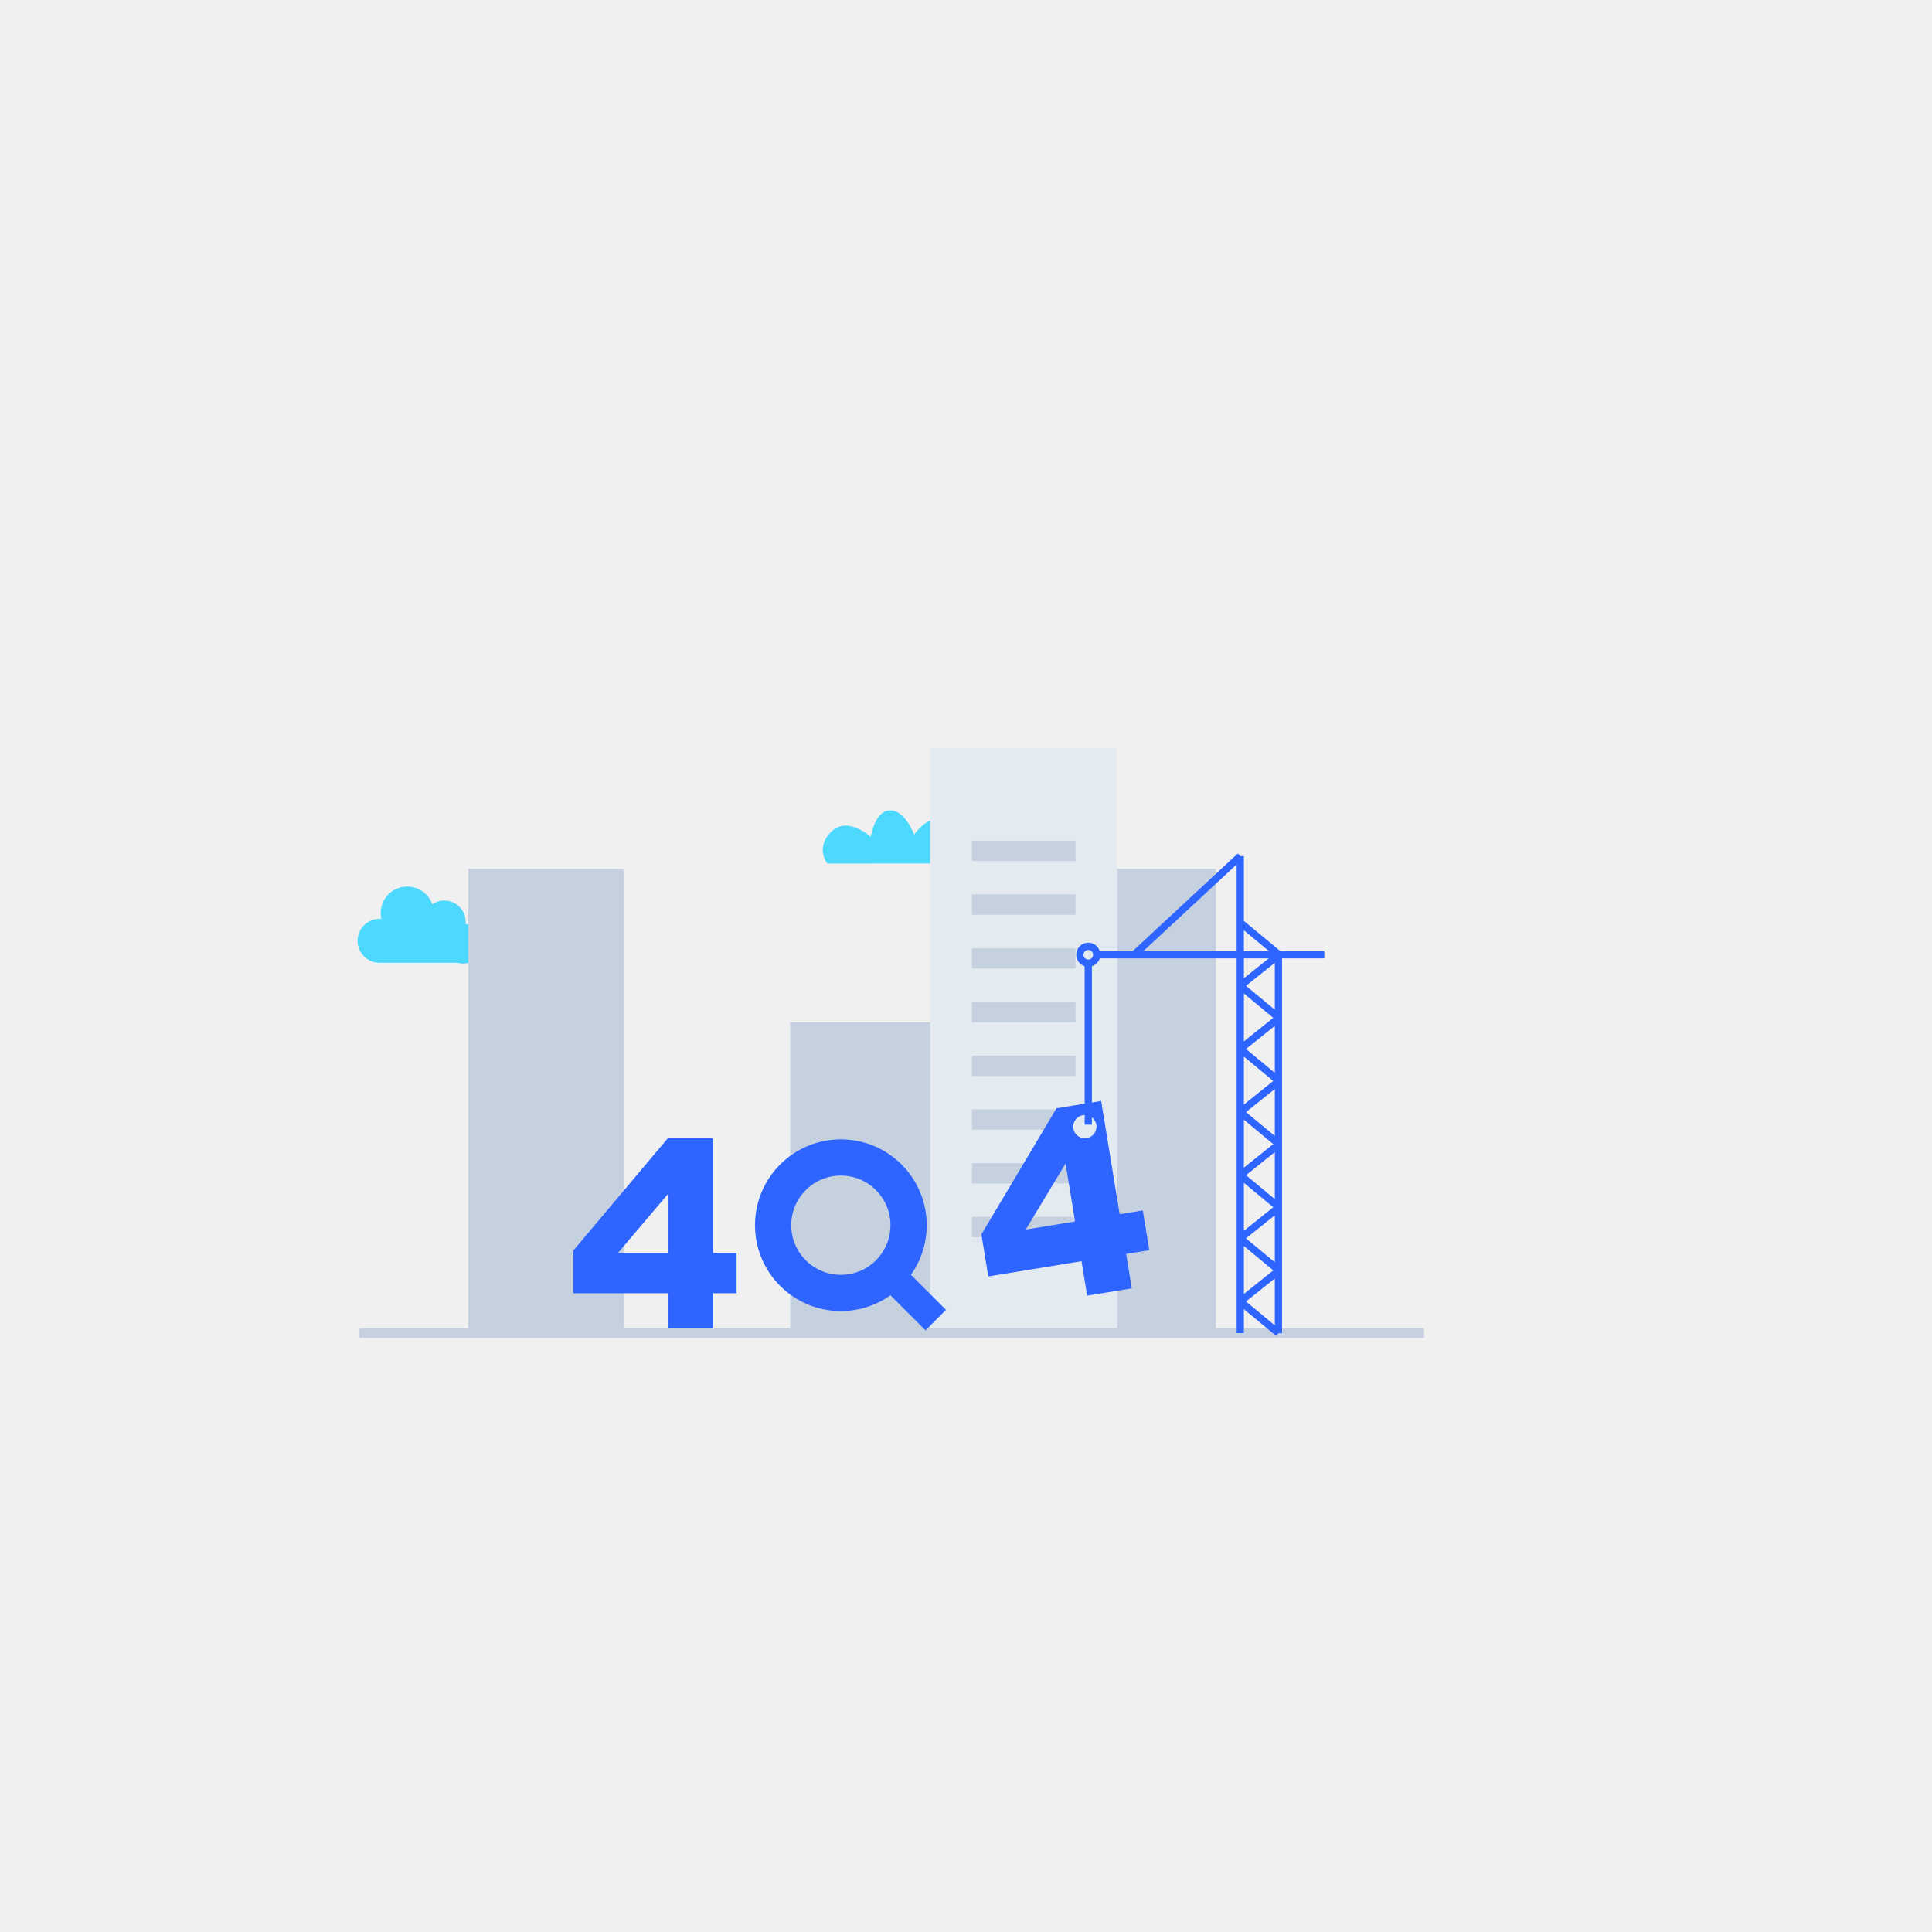
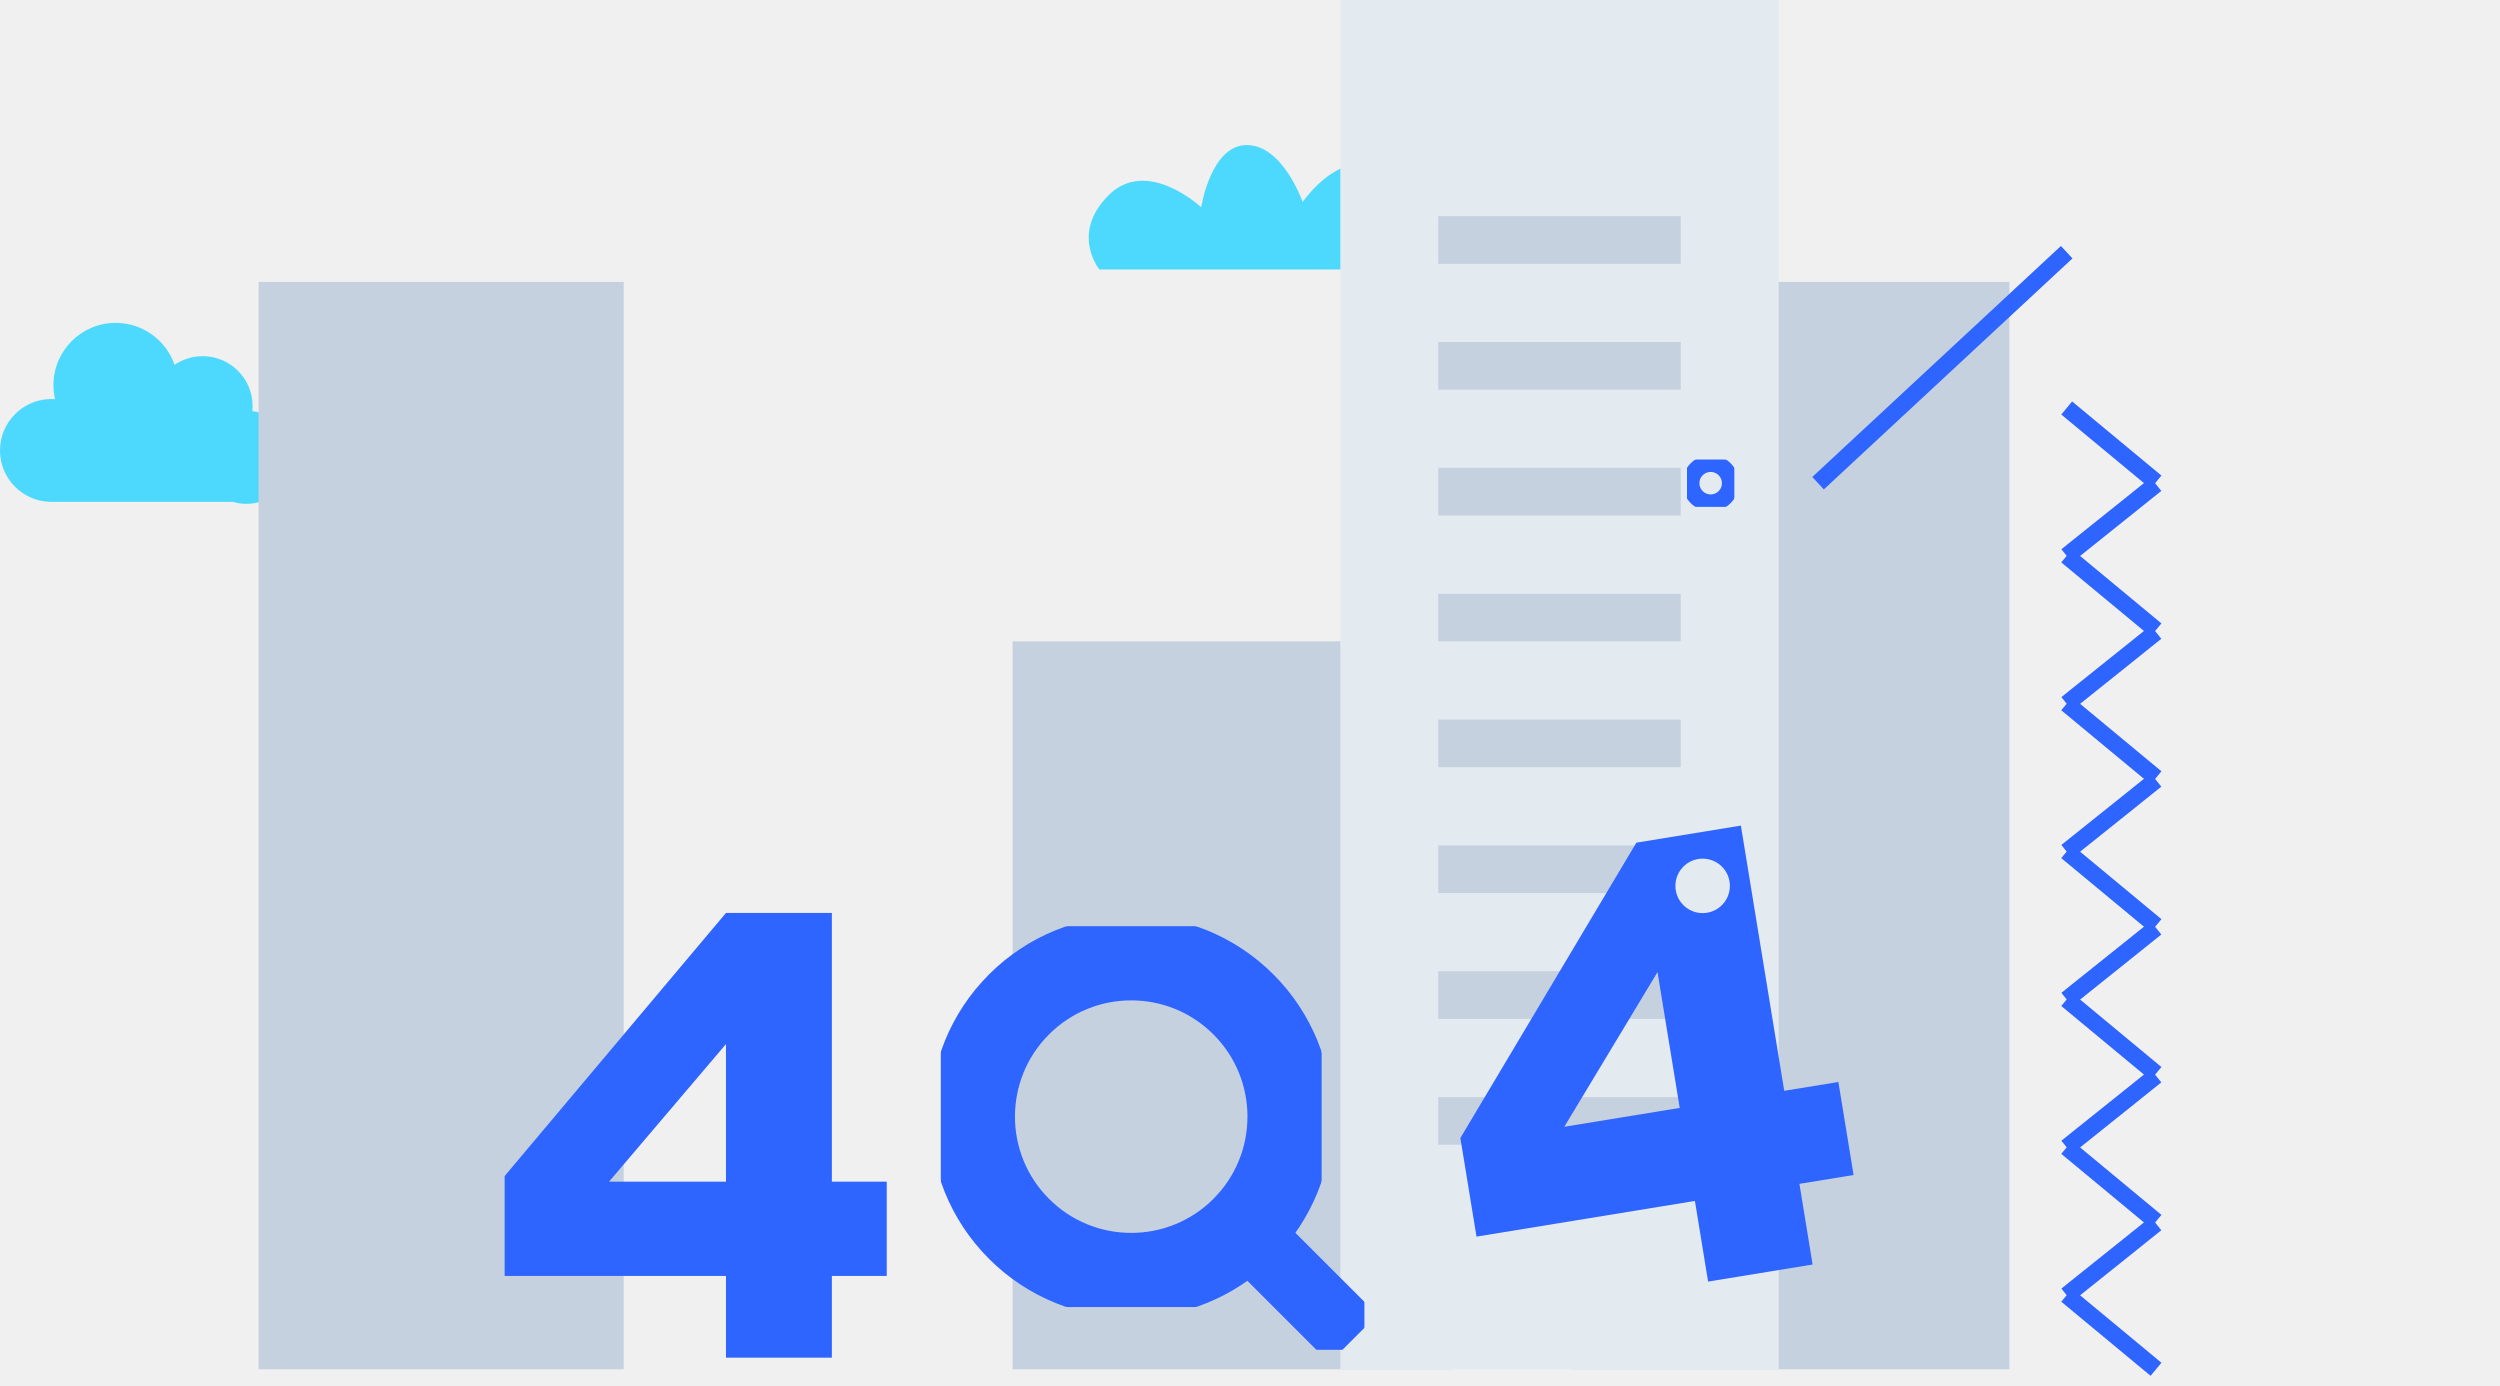
- <svg xmlns="http://www.w3.org/2000/svg" id="图层_1" data-name="图层 1" viewBox="0 0 800 800">
+ <svg xmlns="http://www.w3.org/2000/svg" xmlns:xlink="http://www.w3.org/1999/xlink" width="442px" height="245px" viewBox="0 0 442 245" version="1.1">
  <defs>
-     <style>.cls-1{fill:#4dd9fe;}.cls-2{fill:#c5d1df;}.cls-3{fill:#e3eaf0;}.cls-4,.cls-6,.cls-7,.cls-8{fill:none;stroke-miterlimit:10;}.cls-4{stroke:#c5d1df;stroke-width:4px;}.cls-5{fill:#2e64ff;}.cls-6,.cls-7,.cls-8{stroke:#2e64ff;}.cls-6{stroke-width:15px;}.cls-7{stroke-width:12px;}.cls-8{stroke-width:3px;}</style>
+     <polygon id="path-1" points="0 244.089 441.501 244.089 441.501 0 0 0" />
  </defs>
-   <path class="cls-1" d="M411.81,357.55s-3.44-9.68-7.38-9.68-6.81,3.87-6.81,3.87S393.68,339,388.37,339s-9.88,6.63-9.88,6.63-3.5-10.07-9.87-10.07-8.06,11-8.06,11-9.57-8.93-16.38-2.12-1.62,13.12-1.62,13.12Z" />
-   <path class="cls-1" d="M192.8,382.6a8.69,8.69,0,0,0,0-.89,8.84,8.84,0,0,0-13.81-7.3A11,11,0,0,0,157.63,378a10.59,10.59,0,0,0,.29,2.48l-.64,0a9.09,9.09,0,0,0-.24,18.18h32.32a8.11,8.11,0,0,0,2.38.35,8.23,8.23,0,0,0,1.06-16.39Z" />
-   <rect class="cls-2" x="425.94" y="359.75" width="77.5" height="192.25" />
-   <rect class="cls-2" x="193.9" y="359.75" width="64.55" height="192.25" />
-   <rect class="cls-2" x="327.21" y="423.3" width="77.5" height="128.7" />
-   <rect class="cls-3" x="385.15" y="309.91" width="77.5" height="242.09" />
-   <rect class="cls-2" x="402.46" y="348.13" width="42.88" height="8.42" />
-   <rect class="cls-2" x="402.46" y="370.38" width="42.88" height="8.42" />
-   <rect class="cls-2" x="402.46" y="392.63" width="42.88" height="8.42" />
-   <rect class="cls-2" x="402.46" y="414.88" width="42.88" height="8.42" />
-   <rect class="cls-2" x="402.46" y="437.13" width="42.88" height="8.42" />
-   <rect class="cls-2" x="402.46" y="459.38" width="42.88" height="8.42" />
-   <rect class="cls-2" x="402.46" y="481.63" width="42.88" height="8.42" />
-   <rect class="cls-2" x="402.46" y="503.88" width="42.88" height="8.42" />
-   <line class="cls-4" x1="148.7" y1="552" x2="589.68" y2="552" />
-   <path class="cls-5" d="M276.53,535.5H237.4V517.83l39.13-46.51h18.72v47.51H305V535.5h-9.71V550H276.53Zm0-16.67V494.5l-20.67,24.33Z" />
-   <path class="cls-5" d="M447.84,522.23l-38.61,6.31-2.85-17.43,31.11-52.21,18.48-3,7.66,46.89,9.58-1.57,2.69,16.45-9.58,1.56,2.33,14.26-18.48,3Zm-2.68-16.44-3.93-24-16.48,27.34Z" />
-   <circle class="cls-6" cx="348.18" cy="507.33" r="28.05" />
-   <line class="cls-7" x1="368.02" y1="527.17" x2="387.47" y2="546.62" />
-   <line class="cls-8" x1="513.57" y1="552" x2="513.57" y2="354.5" />
-   <line class="cls-8" x1="529.37" y1="552" x2="529.37" y2="395.14" />
-   <line class="cls-8" x1="529.37" y1="552" x2="513.57" y2="538.9" />
-   <line class="cls-8" x1="513.57" y1="538.9" x2="529.37" y2="526.25" />
-   <line class="cls-8" x1="529.37" y1="525.86" x2="513.57" y2="512.76" />
-   <line class="cls-8" x1="513.57" y1="512.76" x2="529.37" y2="500.11" />
-   <line class="cls-8" x1="529.37" y1="499.71" x2="513.57" y2="486.61" />
-   <line class="cls-8" x1="513.57" y1="486.61" x2="529.37" y2="473.96" />
-   <line class="cls-8" x1="529.37" y1="473.57" x2="513.57" y2="460.47" />
-   <line class="cls-8" x1="513.57" y1="460.47" x2="529.37" y2="447.82" />
-   <line class="cls-8" x1="529.37" y1="447.43" x2="513.57" y2="434.33" />
-   <line class="cls-8" x1="513.57" y1="434.33" x2="529.37" y2="421.68" />
-   <line class="cls-8" x1="529.37" y1="421.29" x2="513.57" y2="408.19" />
-   <line class="cls-8" x1="513.57" y1="408.19" x2="529.37" y2="395.54" />
-   <line class="cls-8" x1="529.37" y1="395.14" x2="513.57" y2="382.04" />
-   <line class="cls-8" x1="548.37" y1="395.34" x2="454.12" y2="395.34" />
-   <line class="cls-8" x1="513.57" y1="354.5" x2="469.62" y2="395.34" />
-   <circle class="cls-8" cx="450.63" cy="395.34" r="3.49" />
-   <circle class="cls-3" cx="449.21" cy="466.53" r="4.82" />
-   <line class="cls-8" x1="450.63" y1="398.83" x2="450.63" y2="465.7" />
+   <g id="数据展示" stroke="none" stroke-width="1" fill="none" fill-rule="evenodd">
+     <g id="头像" transform="translate(-1927, -1963)">
+       <g id="404" transform="translate(1927, 1963)">
+         <path d="M263.623,47.643 C263.623,47.643 260.185,37.955 256.248,37.955 C252.31,37.955 249.435,41.831 249.435,41.831 C249.435,41.831 245.498,29.081 240.185,29.081 C234.873,29.081 230.31,35.705 230.31,35.705 C230.31,35.705 226.81,25.643 220.435,25.643 C214.06,25.643 212.373,36.643 212.373,36.643 C212.373,36.643 202.81,27.706 195.998,34.518 C189.185,41.331 194.373,47.643 194.373,47.643 L263.623,47.643 Z" id="Fill-1" fill="#4DD9FE" />
+         <path d="M44.618,72.686 C44.647,72.396 44.662,72.101 44.662,71.803 C44.662,66.925 40.708,62.971 35.831,62.971 C33.988,62.971 32.277,63.537 30.861,64.502 C29.373,60.186 25.278,57.084 20.456,57.084 C14.377,57.084 9.45,62.011 9.45,68.09 C9.45,68.944 9.55,69.774 9.734,70.572 C9.522,70.557 9.309,70.546 9.093,70.546 C4.071,70.546 0,74.618 0,79.64 C0,84.583 3.944,88.602 8.857,88.728 L41.172,88.73 C41.929,88.958 42.73,89.082 43.561,89.082 C48.108,89.082 51.794,85.397 51.794,80.85 C51.794,76.661 48.665,73.206 44.618,72.686" id="Fill-3" fill="#4DD9FE" />
+         <mask id="mask-2" fill="white">
+           <use xlink:href="#path-1" />
+         </mask>
+         <g id="Clip-6" />
+         <polygon id="Fill-5" fill="#C5D1DF" mask="url(#mask-2)" points="277.76 242.089 355.26 242.089 355.26 49.843 277.76 49.843" />
+         <polygon id="Fill-7" fill="#C5D1DF" mask="url(#mask-2)" points="45.719 242.089 110.272 242.089 110.272 49.843 45.719 49.843" />
+         <polygon id="Fill-8" fill="#C5D1DF" mask="url(#mask-2)" points="179.029 242.089 256.529 242.089 256.529 113.39 179.029 113.39" />
+         <polygon id="Fill-9" fill="#E3EAF0" mask="url(#mask-2)" points="236.968 242.089 314.468 242.089 314.468 0 236.968 0" />
+         <polygon id="Fill-10" fill="#C5D1DF" mask="url(#mask-2)" points="254.28 46.64 297.155 46.64 297.155 38.221 254.28 38.221" />
+         <polygon id="Fill-11" fill="#C5D1DF" mask="url(#mask-2)" points="254.28 68.89 297.155 68.89 297.155 60.471 254.28 60.471" />
+         <polygon id="Fill-12" fill="#C5D1DF" mask="url(#mask-2)" points="254.28 91.14 297.155 91.14 297.155 82.721 254.28 82.721" />
+         <polygon id="Fill-13" fill="#C5D1DF" mask="url(#mask-2)" points="254.28 113.39 297.155 113.39 297.155 104.971 254.28 104.971" />
+         <polygon id="Fill-14" fill="#C5D1DF" mask="url(#mask-2)" points="254.28 135.64 297.155 135.64 297.155 127.221 254.28 127.221" />
+         <polygon id="Fill-15" fill="#C5D1DF" mask="url(#mask-2)" points="254.28 157.89 297.155 157.89 297.155 149.471 254.28 149.471" />
+         <polygon id="Fill-16" fill="#C5D1DF" mask="url(#mask-2)" points="254.28 180.14 297.155 180.14 297.155 171.721 254.28 171.721" />
+         <polygon id="Fill-17" fill="#C5D1DF" mask="url(#mask-2)" points="254.28 202.39 297.155 202.39 297.155 193.971 254.28 193.971" />
+         <line x1="0.515" y1="242.089" x2="441.501" y2="242.089" id="Stroke-18" stroke="#C5D1DF" stroke-width="4" mask="url(#mask-2)" />
+         <path d="M128.351,208.922 L128.351,184.593 L107.676,208.922 L128.351,208.922 Z M128.351,225.586 L89.222,225.586 L89.222,207.92 L128.351,161.408 L147.072,161.408 L147.072,208.922 L156.775,208.922 L156.775,225.586 L147.072,225.586 L147.072,240.035 L128.351,240.035 L128.351,225.586 Z" id="Fill-19" fill="#2E64FF" mask="url(#mask-2)" />
+         <path d="M296.974,195.877 L293.05,171.866 L276.569,199.212 L296.974,195.877 Z M299.662,212.323 L261.045,218.634 L258.196,201.199 L289.311,148.985 L307.787,145.966 L315.45,192.857 L325.026,191.293 L327.713,207.738 L318.137,209.304 L320.467,223.564 L301.992,226.583 L299.662,212.323 Z" id="Fill-20" fill="#2E64FF" mask="url(#mask-2)" />
+         <path d="M219.836,177.583 C230.792,188.539 230.792,206.302 219.836,217.258 C208.88,228.214 191.117,228.214 180.161,217.258 C169.205,206.302 169.205,188.539 180.161,177.583 C191.117,166.627 208.88,166.627 219.836,177.583 Z" id="Stroke-21" stroke="#2E64FF" stroke-width="15" mask="url(#mask-2)" />
+         <line x1="219.836" y1="217.258" x2="239.283" y2="236.705" id="Stroke-22" stroke="#2E64FF" stroke-width="12" mask="url(#mask-2)" />
+         <line x1="365.39" y1="242.089" x2="365.39" y2="44.589" id="Stroke-23" stroke="#2E64FF" stroke-width="3" mask="url(#mask-2)" />
+         <line x1="381.183" y1="242.089" x2="381.183" y2="85.233" id="Stroke-24" stroke="#2E64FF" stroke-width="3" mask="url(#mask-2)" />
+         <line x1="381.183" y1="242.089" x2="365.39" y2="228.989" id="Stroke-25" stroke="#2E64FF" stroke-width="3" mask="url(#mask-2)" />
+         <line x1="365.39" y1="228.989" x2="381.183" y2="216.339" id="Stroke-26" stroke="#2E64FF" stroke-width="3" mask="url(#mask-2)" />
+         <line x1="381.183" y1="215.946" x2="365.39" y2="202.846" id="Stroke-27" stroke="#2E64FF" stroke-width="3" mask="url(#mask-2)" />
+         <line x1="365.39" y1="202.847" x2="381.183" y2="190.197" id="Stroke-28" stroke="#2E64FF" stroke-width="3" mask="url(#mask-2)" />
+         <line x1="381.183" y1="189.804" x2="365.39" y2="176.703" id="Stroke-29" stroke="#2E64FF" stroke-width="3" mask="url(#mask-2)" />
+         <line x1="365.39" y1="176.703" x2="381.183" y2="164.054" id="Stroke-30" stroke="#2E64FF" stroke-width="3" mask="url(#mask-2)" />
+         <line x1="381.183" y1="163.661" x2="365.39" y2="150.56" id="Stroke-31" stroke="#2E64FF" stroke-width="3" mask="url(#mask-2)" />
+         <line x1="365.39" y1="150.56" x2="381.183" y2="137.911" id="Stroke-32" stroke="#2E64FF" stroke-width="3" mask="url(#mask-2)" />
+         <line x1="381.183" y1="137.518" x2="365.39" y2="124.418" id="Stroke-33" stroke="#2E64FF" stroke-width="3" mask="url(#mask-2)" />
+         <line x1="365.39" y1="124.418" x2="381.183" y2="111.768" id="Stroke-34" stroke="#2E64FF" stroke-width="3" mask="url(#mask-2)" />
+         <line x1="381.183" y1="111.375" x2="365.39" y2="98.275" id="Stroke-35" stroke="#2E64FF" stroke-width="3" mask="url(#mask-2)" />
+         <line x1="365.39" y1="98.275" x2="381.183" y2="85.625" id="Stroke-36" stroke="#2E64FF" stroke-width="3" mask="url(#mask-2)" />
+         <line x1="381.183" y1="85.232" x2="365.39" y2="72.132" id="Stroke-37" stroke="#2E64FF" stroke-width="3" mask="url(#mask-2)" />
+         <line x1="400.183" y1="85.429" x2="305.933" y2="85.429" id="Stroke-38" stroke="#2E64FF" stroke-width="3" mask="url(#mask-2)" />
+         <line x1="365.39" y1="44.589" x2="321.433" y2="85.429" id="Stroke-39" stroke="#2E64FF" stroke-width="3" mask="url(#mask-2)" />
+         <path d="M305.934,85.429 C305.934,87.355 304.373,88.916 302.446,88.916 C300.52,88.916 298.959,87.355 298.959,85.429 C298.959,83.503 300.52,81.942 302.446,81.942 C304.373,81.942 305.934,83.503 305.934,85.429 Z" id="Stroke-40" stroke="#2E64FF" stroke-width="3" mask="url(#mask-2)" />
+         <path d="M305.845,156.622 C305.845,159.282 303.689,161.438 301.028,161.438 C298.368,161.438 296.211,159.282 296.211,156.622 C296.211,153.962 298.368,151.806 301.028,151.806 C303.689,151.806 305.845,153.962 305.845,156.622" id="Fill-41" fill="#E3EAF0" mask="url(#mask-2)" />
+         <line x1="302.446" y1="88.916" x2="302.446" y2="155.786" id="Stroke-42" stroke="#2E64FF" stroke-width="3" mask="url(#mask-2)" />
+       </g>
+     </g>
+   </g>
</svg>
